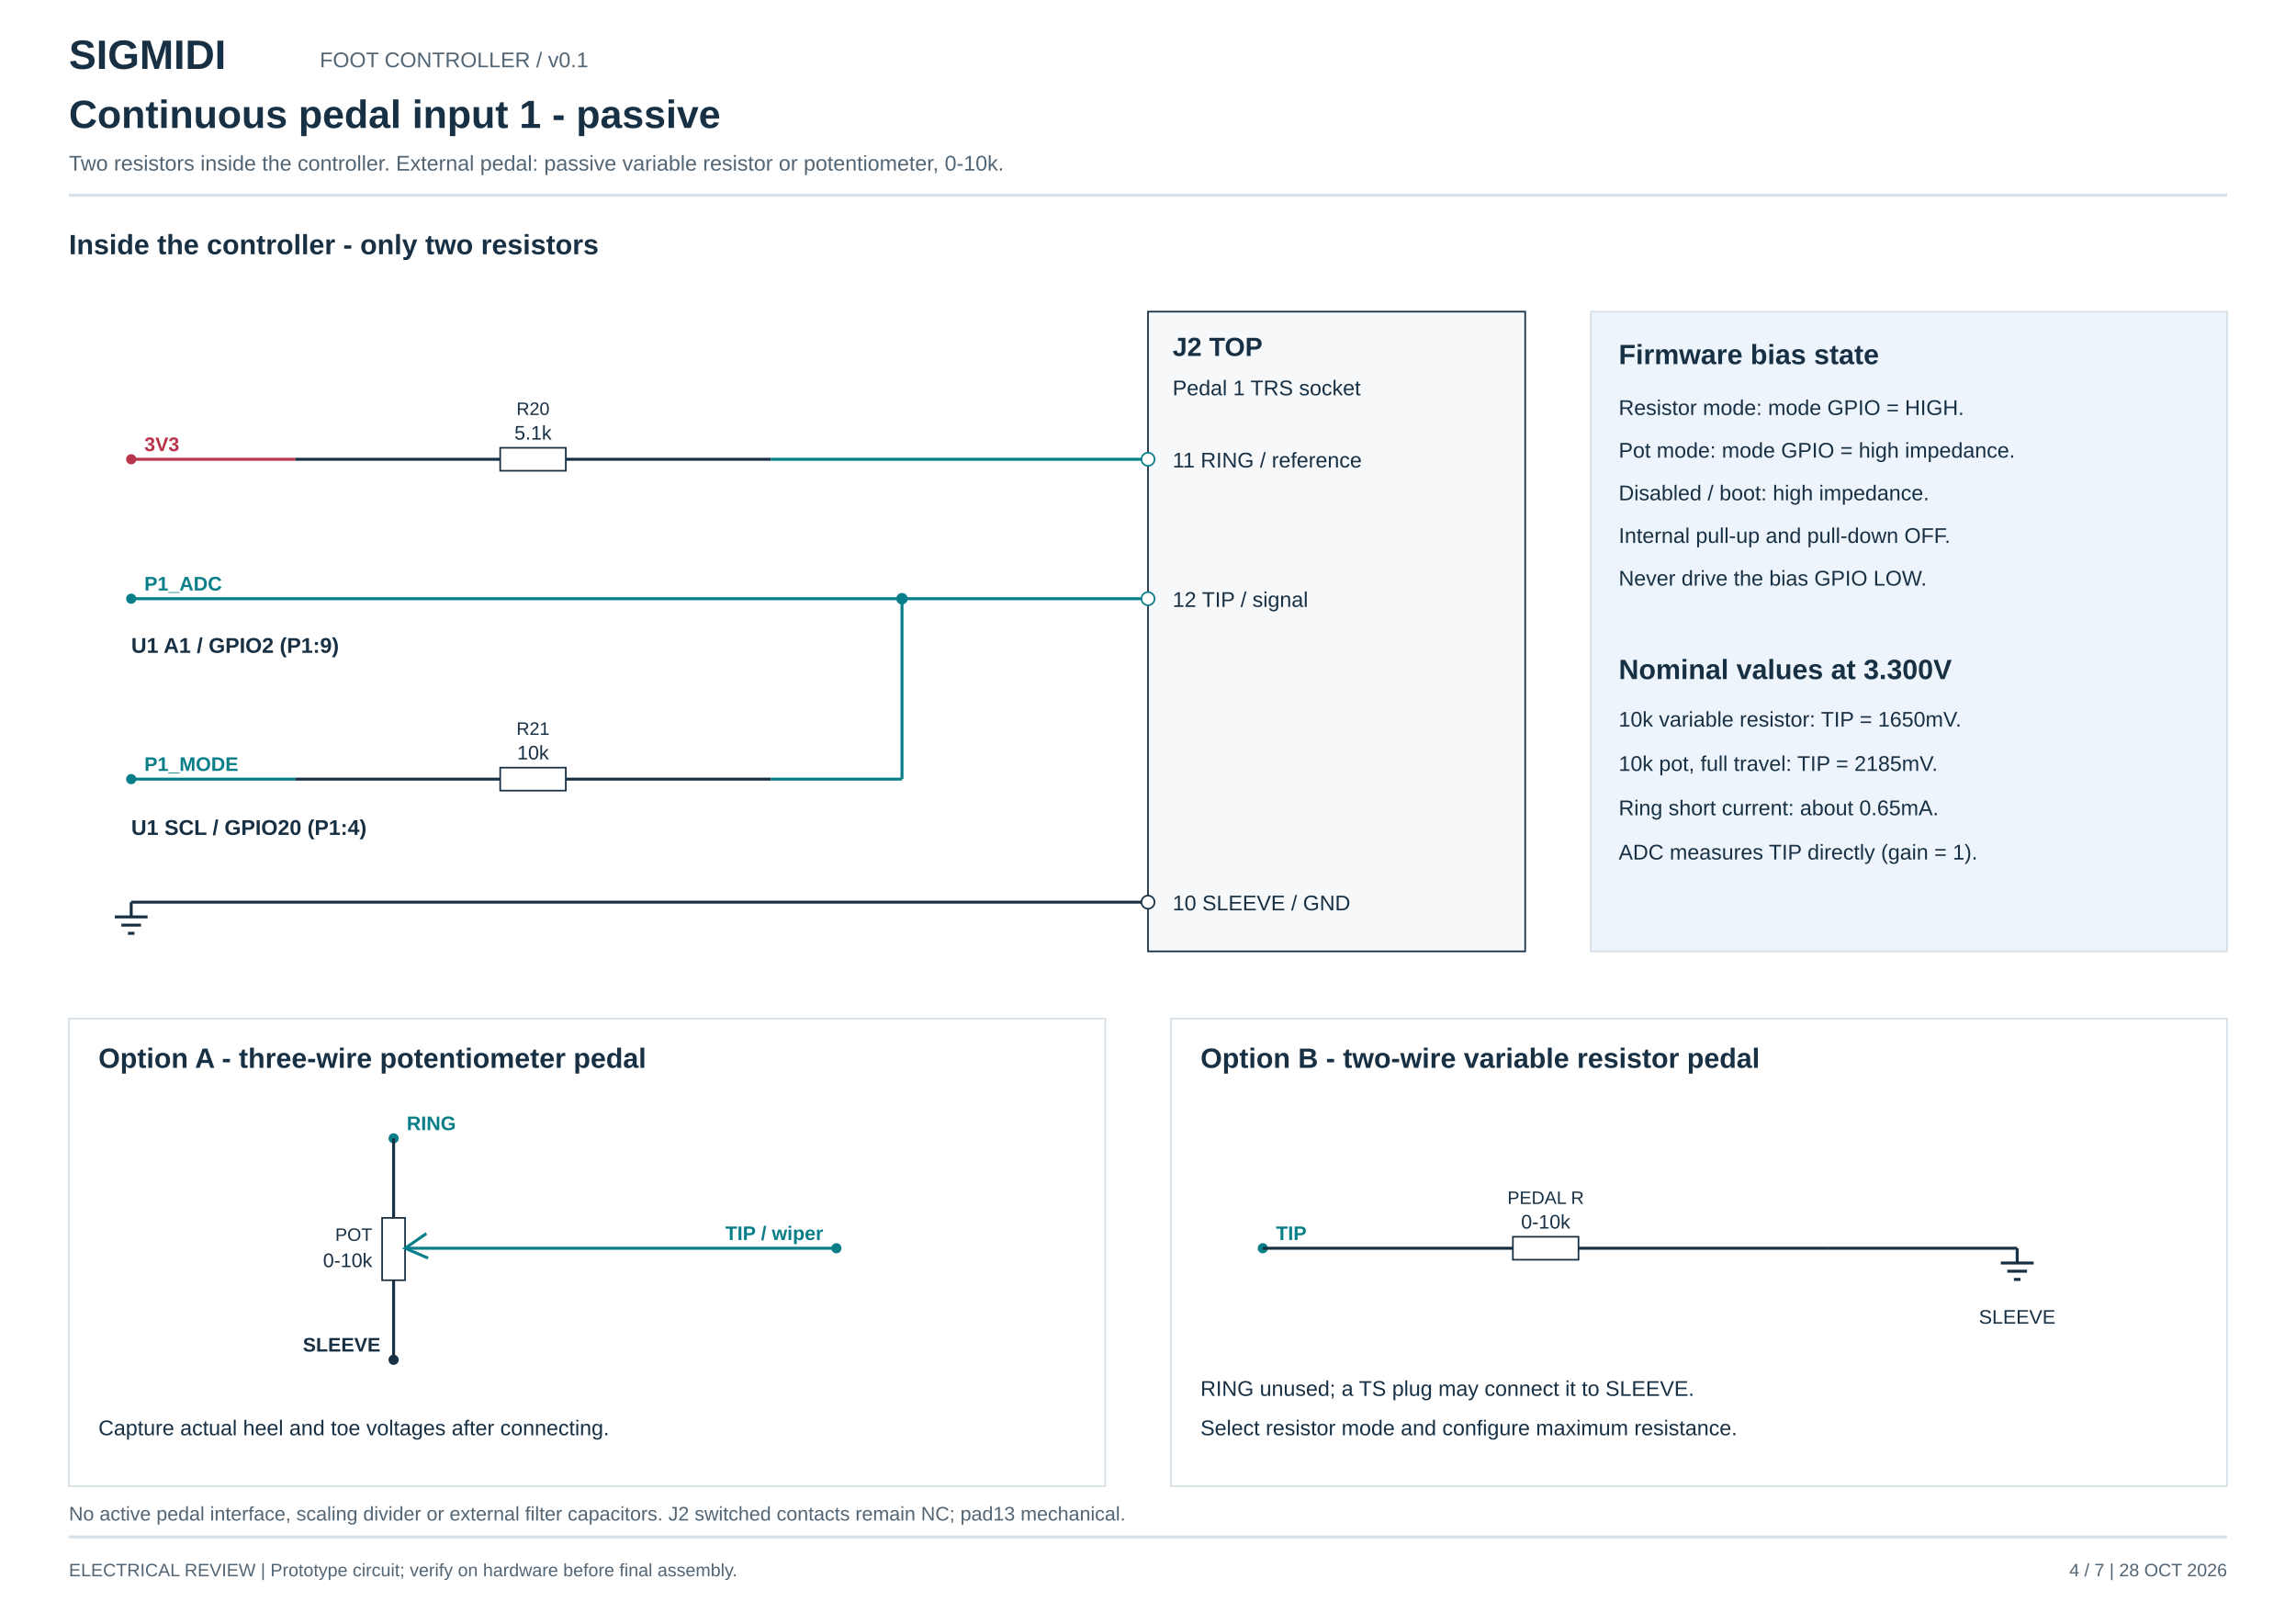
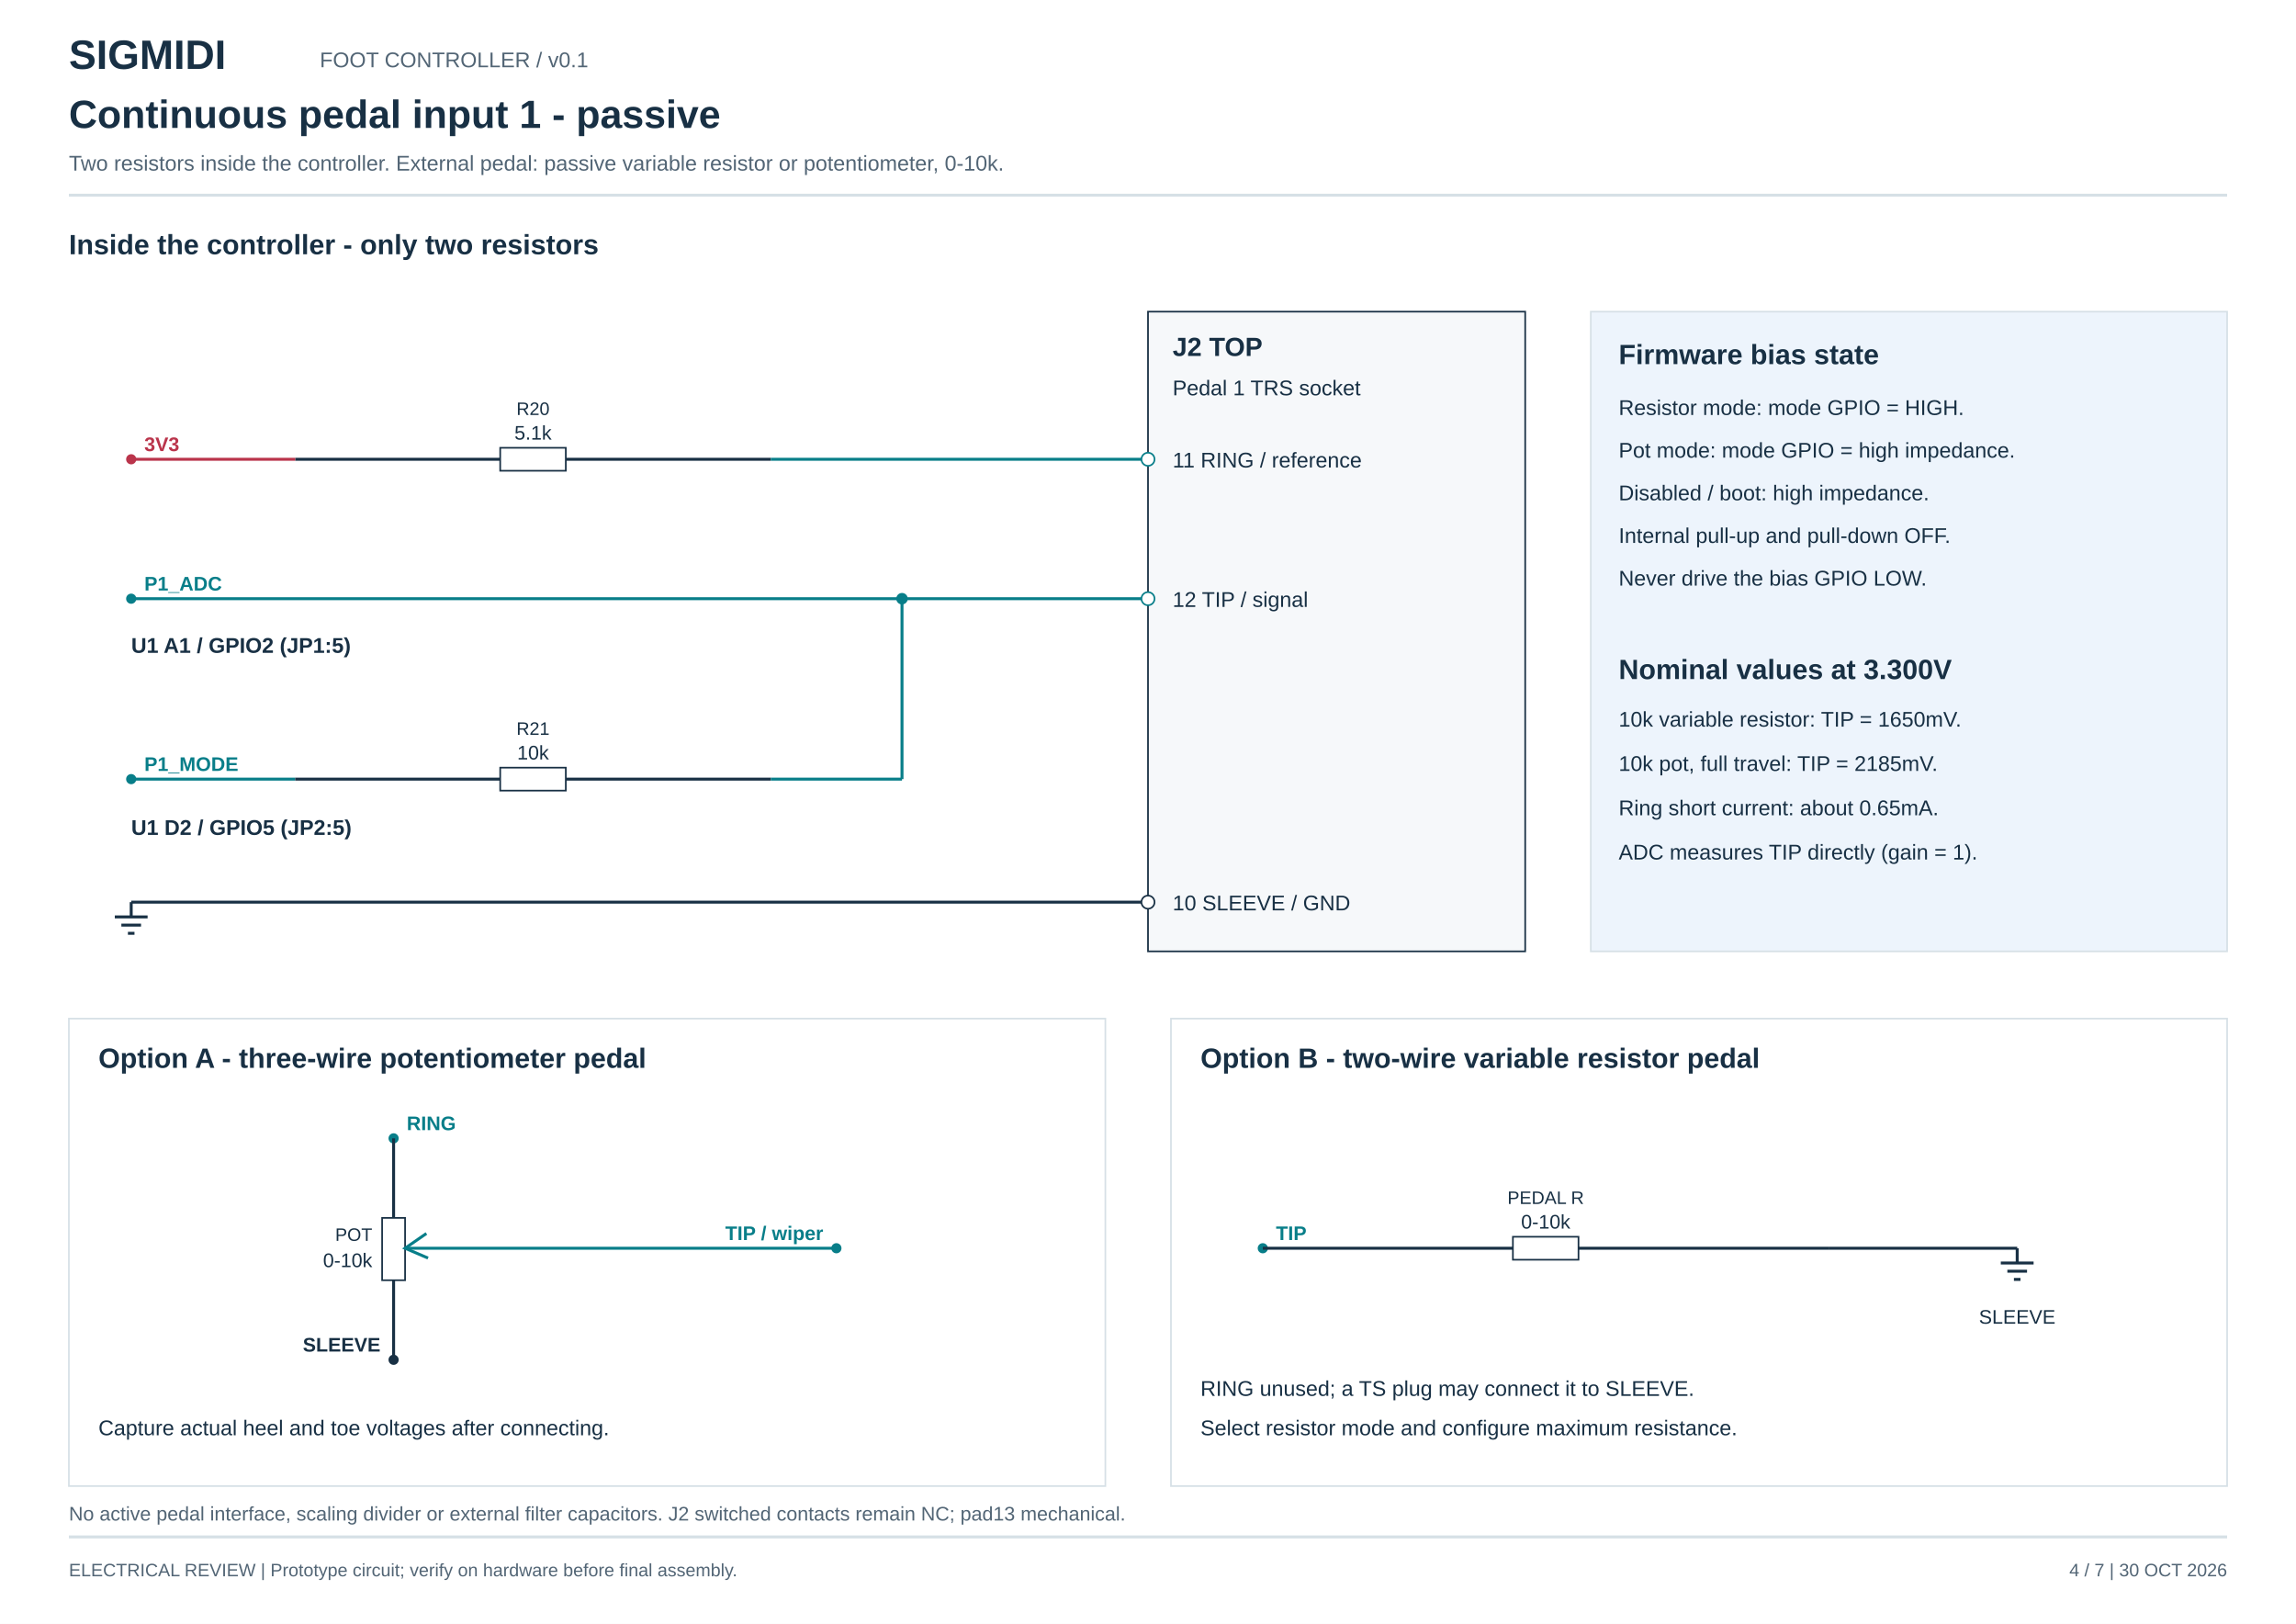
<svg xmlns="http://www.w3.org/2000/svg" viewBox="0 0 1400 990" role="img" aria-label="Continuous pedal input 1 - passive">
  <rect x="0" y="0" width="1400" height="990" fill="white" stroke="none" />
  <text x="42" y="42" font-family="Arial,Helvetica,sans-serif" font-size="25" font-weight="700" fill="#183044" text-anchor="start">SIGMIDI</text>
  <text x="195" y="41" font-family="Arial,Helvetica,sans-serif" font-size="13" font-weight="400" fill="#526575" text-anchor="start">FOOT CONTROLLER  /  v0.1</text>
  <text x="42" y="78" font-family="Arial,Helvetica,sans-serif" font-size="24" font-weight="700" fill="#183044" text-anchor="start">Continuous pedal input 1 - passive</text>
  <text x="42" y="104" font-family="Arial,Helvetica,sans-serif" font-size="13" font-weight="400" fill="#526575" text-anchor="start">Two resistors inside the controller. External pedal: passive variable resistor or potentiometer, 0-10k.</text>
  <line x1="42" y1="119" x2="1358" y2="119" stroke="#d6e0e6" stroke-width="1.8" />
  <line x1="42" y1="937" x2="1358" y2="937" stroke="#d6e0e6" stroke-width="1.8" />
  <text x="42" y="961" font-family="Arial,Helvetica,sans-serif" font-size="11" font-weight="400" fill="#526575" text-anchor="start">ELECTRICAL REVIEW  |  Prototype circuit; verify on hardware before final assembly.</text>
-   <text x="1358" y="961" font-family="Arial,Helvetica,sans-serif" font-size="11" font-weight="400" fill="#526575" text-anchor="end">4 / 7  |  28 OCT 2026</text>
+   <text x="1358" y="961" font-family="Arial,Helvetica,sans-serif" font-size="11" font-weight="400" fill="#526575" text-anchor="end">4 / 7  |  30 OCT 2026</text>
  <text x="42" y="155" font-family="Arial,Helvetica,sans-serif" font-size="17" font-weight="700" fill="#183044" text-anchor="start">Inside the controller - only two resistors</text>
  <rect x="700" y="190" width="230" height="390" fill="#f6f8fa" stroke="#183044" />
  <text x="715" y="217" font-family="Arial,Helvetica,sans-serif" font-size="16" font-weight="700" fill="#183044" text-anchor="start">J2  TOP</text>
  <text x="715" y="241" font-family="Arial,Helvetica,sans-serif" font-size="13" font-weight="400" fill="#183044" text-anchor="start">Pedal 1 TRS socket</text>
  <circle cx="80" cy="280" r="2.6" stroke="#ba344b" fill="#ba344b" />
  <text x="88" y="275" font-family="Arial,Helvetica,sans-serif" font-size="12" font-weight="700" fill="#ba344b" text-anchor="start">3V3</text>
  <line x1="180" y1="280" x2="305.0" y2="280.0" stroke="#183044" stroke-width="1.8" />
  <line x1="345.0" y1="280.0" x2="470" y2="280" stroke="#183044" stroke-width="1.8" />
  <rect x="305.0" y="273.0" width="40" height="14" fill="white" stroke="#183044" />
  <text x="325.0" y="253.0" font-family="Arial,Helvetica,sans-serif" font-size="11" font-weight="400" fill="#183044" text-anchor="middle">R20</text>
  <text x="325.0" y="268.0" font-family="Arial,Helvetica,sans-serif" font-size="12" font-weight="400" fill="#183044" text-anchor="middle">5.1k</text>
  <line x1="80" y1="280" x2="180" y2="280" stroke="#ba344b" stroke-width="1.8" />
  <line x1="470" y1="280" x2="700" y2="280" stroke="#087e89" stroke-width="1.8" />
  <circle cx="700" cy="280" r="4" stroke="#087e89" fill="white" />
  <text x="715" y="285" font-family="Arial,Helvetica,sans-serif" font-size="13" font-weight="400" fill="#183044" text-anchor="start">11  RING / reference</text>
  <circle cx="80" cy="365" r="2.6" stroke="#087e89" fill="#087e89" />
  <text x="88" y="360" font-family="Arial,Helvetica,sans-serif" font-size="12" font-weight="700" fill="#087e89" text-anchor="start">P1_ADC</text>
  <line x1="80" y1="365" x2="700" y2="365" stroke="#087e89" stroke-width="1.8" />
-   <text x="80" y="398" font-family="Arial,Helvetica,sans-serif" font-size="13" font-weight="700" fill="#183044" text-anchor="start">U1 A1 / GPIO2 (P1:9)</text>
+   <text x="80" y="398" font-family="Arial,Helvetica,sans-serif" font-size="13" font-weight="700" fill="#183044" text-anchor="start">U1 A1 / GPIO2 (JP1:5)</text>
  <circle cx="700" cy="365" r="4" stroke="#087e89" fill="white" />
  <text x="715" y="370" font-family="Arial,Helvetica,sans-serif" font-size="13" font-weight="400" fill="#183044" text-anchor="start">12  TIP / signal</text>
  <circle cx="80" cy="475" r="2.6" stroke="#087e89" fill="#087e89" />
  <text x="88" y="470" font-family="Arial,Helvetica,sans-serif" font-size="12" font-weight="700" fill="#087e89" text-anchor="start">P1_MODE</text>
  <line x1="80" y1="475" x2="180" y2="475" stroke="#087e89" stroke-width="1.8" />
  <line x1="180" y1="475" x2="305.0" y2="475.0" stroke="#183044" stroke-width="1.8" />
  <line x1="345.0" y1="475.0" x2="470" y2="475" stroke="#183044" stroke-width="1.8" />
  <rect x="305.0" y="468.0" width="40" height="14" fill="white" stroke="#183044" />
  <text x="325.0" y="448.0" font-family="Arial,Helvetica,sans-serif" font-size="11" font-weight="400" fill="#183044" text-anchor="middle">R21</text>
  <text x="325.0" y="463.0" font-family="Arial,Helvetica,sans-serif" font-size="12" font-weight="400" fill="#183044" text-anchor="middle">10k</text>
  <line x1="470" y1="475" x2="550" y2="475" stroke="#087e89" stroke-width="1.8" />
  <line x1="550" y1="475" x2="550" y2="365" stroke="#087e89" stroke-width="1.8" />
  <circle cx="550" cy="365" r="3" stroke="#087e89" fill="#087e89" />
-   <text x="80" y="509" font-family="Arial,Helvetica,sans-serif" font-size="13" font-weight="700" fill="#183044" text-anchor="start">U1 SCL / GPIO20 (P1:4)</text>
+   <text x="80" y="509" font-family="Arial,Helvetica,sans-serif" font-size="13" font-weight="700" fill="#183044" text-anchor="start">U1 D2 / GPIO5 (JP2:5)</text>
  <line x1="80" y1="550" x2="700" y2="550" stroke="#183044" stroke-width="1.8" />
  <line x1="80" y1="550" x2="80" y2="559" stroke="#183044" stroke-width="1.8" />
  <line x1="70" y1="559" x2="90" y2="559" stroke="#183044" stroke-width="1.8" />
  <line x1="74" y1="564" x2="86" y2="564" stroke="#183044" stroke-width="1.8" />
  <line x1="78" y1="569" x2="82" y2="569" stroke="#183044" stroke-width="1.8" />
  <circle cx="700" cy="550" r="4" stroke="#183044" fill="white" />
  <text x="715" y="555" font-family="Arial,Helvetica,sans-serif" font-size="13" font-weight="400" fill="#183044" text-anchor="start">10  SLEEVE / GND</text>
  <rect x="970" y="190" width="388" height="390" fill="#edf4fc" stroke="#d6e0e6" />
  <text x="987" y="222" font-family="Arial,Helvetica,sans-serif" font-size="17" font-weight="700" fill="#183044" text-anchor="start">Firmware bias state</text>
  <text x="987" y="253" font-family="Arial,Helvetica,sans-serif" font-size="13" font-weight="400" fill="#183044" text-anchor="start">Resistor mode: mode GPIO = HIGH.</text>
  <text x="987" y="279" font-family="Arial,Helvetica,sans-serif" font-size="13" font-weight="400" fill="#183044" text-anchor="start">Pot mode: mode GPIO = high impedance.</text>
  <text x="987" y="305" font-family="Arial,Helvetica,sans-serif" font-size="13" font-weight="400" fill="#183044" text-anchor="start">Disabled / boot: high impedance.</text>
  <text x="987" y="331" font-family="Arial,Helvetica,sans-serif" font-size="13" font-weight="400" fill="#183044" text-anchor="start">Internal pull-up and pull-down OFF.</text>
  <text x="987" y="357" font-family="Arial,Helvetica,sans-serif" font-size="13" font-weight="400" fill="#183044" text-anchor="start">Never drive the bias GPIO LOW.</text>
  <text x="987" y="414" font-family="Arial,Helvetica,sans-serif" font-size="17" font-weight="700" fill="#183044" text-anchor="start">Nominal values at 3.300V</text>
  <text x="987" y="443" font-family="Arial,Helvetica,sans-serif" font-size="13" font-weight="400" fill="#183044" text-anchor="start">10k variable resistor: TIP = 1650mV.</text>
  <text x="987" y="470" font-family="Arial,Helvetica,sans-serif" font-size="13" font-weight="400" fill="#183044" text-anchor="start">10k pot, full travel: TIP = 2185mV.</text>
  <text x="987" y="497" font-family="Arial,Helvetica,sans-serif" font-size="13" font-weight="400" fill="#183044" text-anchor="start">Ring short current: about 0.65mA.</text>
  <text x="987" y="524" font-family="Arial,Helvetica,sans-serif" font-size="13" font-weight="400" fill="#183044" text-anchor="start">ADC measures TIP directly (gain = 1).</text>
  <rect x="42" y="621" width="632" height="285" fill="white" stroke="#d6e0e6" />
  <text x="60" y="651" font-family="Arial,Helvetica,sans-serif" font-size="17" font-weight="700" fill="#183044" text-anchor="start">Option A - three-wire potentiometer pedal</text>
  <circle cx="240" cy="694" r="2.6" stroke="#087e89" fill="#087e89" />
  <text x="248" y="689" font-family="Arial,Helvetica,sans-serif" font-size="12" font-weight="700" fill="#087e89" text-anchor="start">RING</text>
  <line x1="240" y1="694" x2="240.0" y2="742.5" stroke="#183044" stroke-width="1.8" />
  <line x1="240.0" y1="780.5" x2="240" y2="829" stroke="#183044" stroke-width="1.8" />
  <rect x="233.0" y="742.5" width="14" height="38" fill="white" stroke="#183044" />
  <text x="227.0" y="756.5" font-family="Arial,Helvetica,sans-serif" font-size="11" font-weight="400" fill="#183044" text-anchor="end">POT</text>
  <text x="227.0" y="772.5" font-family="Arial,Helvetica,sans-serif" font-size="12" font-weight="400" fill="#183044" text-anchor="end">0-10k</text>
  <circle cx="240" cy="829" r="2.6" stroke="#183044" fill="#183044" />
  <text x="232" y="824" font-family="Arial,Helvetica,sans-serif" font-size="12" font-weight="700" fill="#183044" text-anchor="end">SLEEVE</text>
  <line x1="510" y1="761" x2="247" y2="761" stroke="#087e89" stroke-width="1.8" />
  <polyline points="260,752 247,761 261,767" fill="none" stroke="#087e89" stroke-width="1.8" />
  <circle cx="510" cy="761" r="2.6" stroke="#087e89" fill="#087e89" />
  <text x="502" y="756" font-family="Arial,Helvetica,sans-serif" font-size="12" font-weight="700" fill="#087e89" text-anchor="end">TIP / wiper</text>
  <text x="60" y="875" font-family="Arial,Helvetica,sans-serif" font-size="13" font-weight="400" fill="#183044" text-anchor="start">Capture actual heel and toe voltages after connecting.</text>
  <rect x="714" y="621" width="644" height="285" fill="white" stroke="#d6e0e6" />
  <text x="732" y="651" font-family="Arial,Helvetica,sans-serif" font-size="17" font-weight="700" fill="#183044" text-anchor="start">Option B - two-wire variable resistor pedal</text>
  <circle cx="770" cy="761" r="2.6" stroke="#087e89" fill="#087e89" />
  <text x="778" y="756" font-family="Arial,Helvetica,sans-serif" font-size="12" font-weight="700" fill="#087e89" text-anchor="start">TIP</text>
  <line x1="770" y1="761" x2="922.5" y2="761.0" stroke="#183044" stroke-width="1.8" />
  <line x1="962.5" y1="761.0" x2="1115" y2="761" stroke="#183044" stroke-width="1.8" />
  <rect x="922.5" y="754.0" width="40" height="14" fill="white" stroke="#183044" />
  <text x="942.5" y="734.0" font-family="Arial,Helvetica,sans-serif" font-size="11" font-weight="400" fill="#183044" text-anchor="middle">PEDAL R</text>
  <text x="942.5" y="749.0" font-family="Arial,Helvetica,sans-serif" font-size="12" font-weight="400" fill="#183044" text-anchor="middle">0-10k</text>
  <line x1="1115" y1="761" x2="1230" y2="761" stroke="#183044" stroke-width="1.8" />
  <line x1="1230" y1="761" x2="1230" y2="770" stroke="#183044" stroke-width="1.8" />
  <line x1="1220" y1="770" x2="1240" y2="770" stroke="#183044" stroke-width="1.8" />
  <line x1="1224" y1="775" x2="1236" y2="775" stroke="#183044" stroke-width="1.8" />
  <line x1="1228" y1="780" x2="1232" y2="780" stroke="#183044" stroke-width="1.8" />
  <text x="1230" y="807" font-family="Arial,Helvetica,sans-serif" font-size="12" font-weight="400" fill="#183044" text-anchor="middle">SLEEVE</text>
  <text x="732" y="851" font-family="Arial,Helvetica,sans-serif" font-size="13" font-weight="400" fill="#183044" text-anchor="start">RING unused; a TS plug may connect it to SLEEVE.</text>
  <text x="732" y="875" font-family="Arial,Helvetica,sans-serif" font-size="13" font-weight="400" fill="#183044" text-anchor="start">Select resistor mode and configure maximum resistance.</text>
  <text x="42" y="927" font-family="Arial,Helvetica,sans-serif" font-size="12" font-weight="400" fill="#526575" text-anchor="start">No active pedal interface, scaling divider or external filter capacitors. J2 switched contacts remain NC; pad13 mechanical.</text>
</svg>
